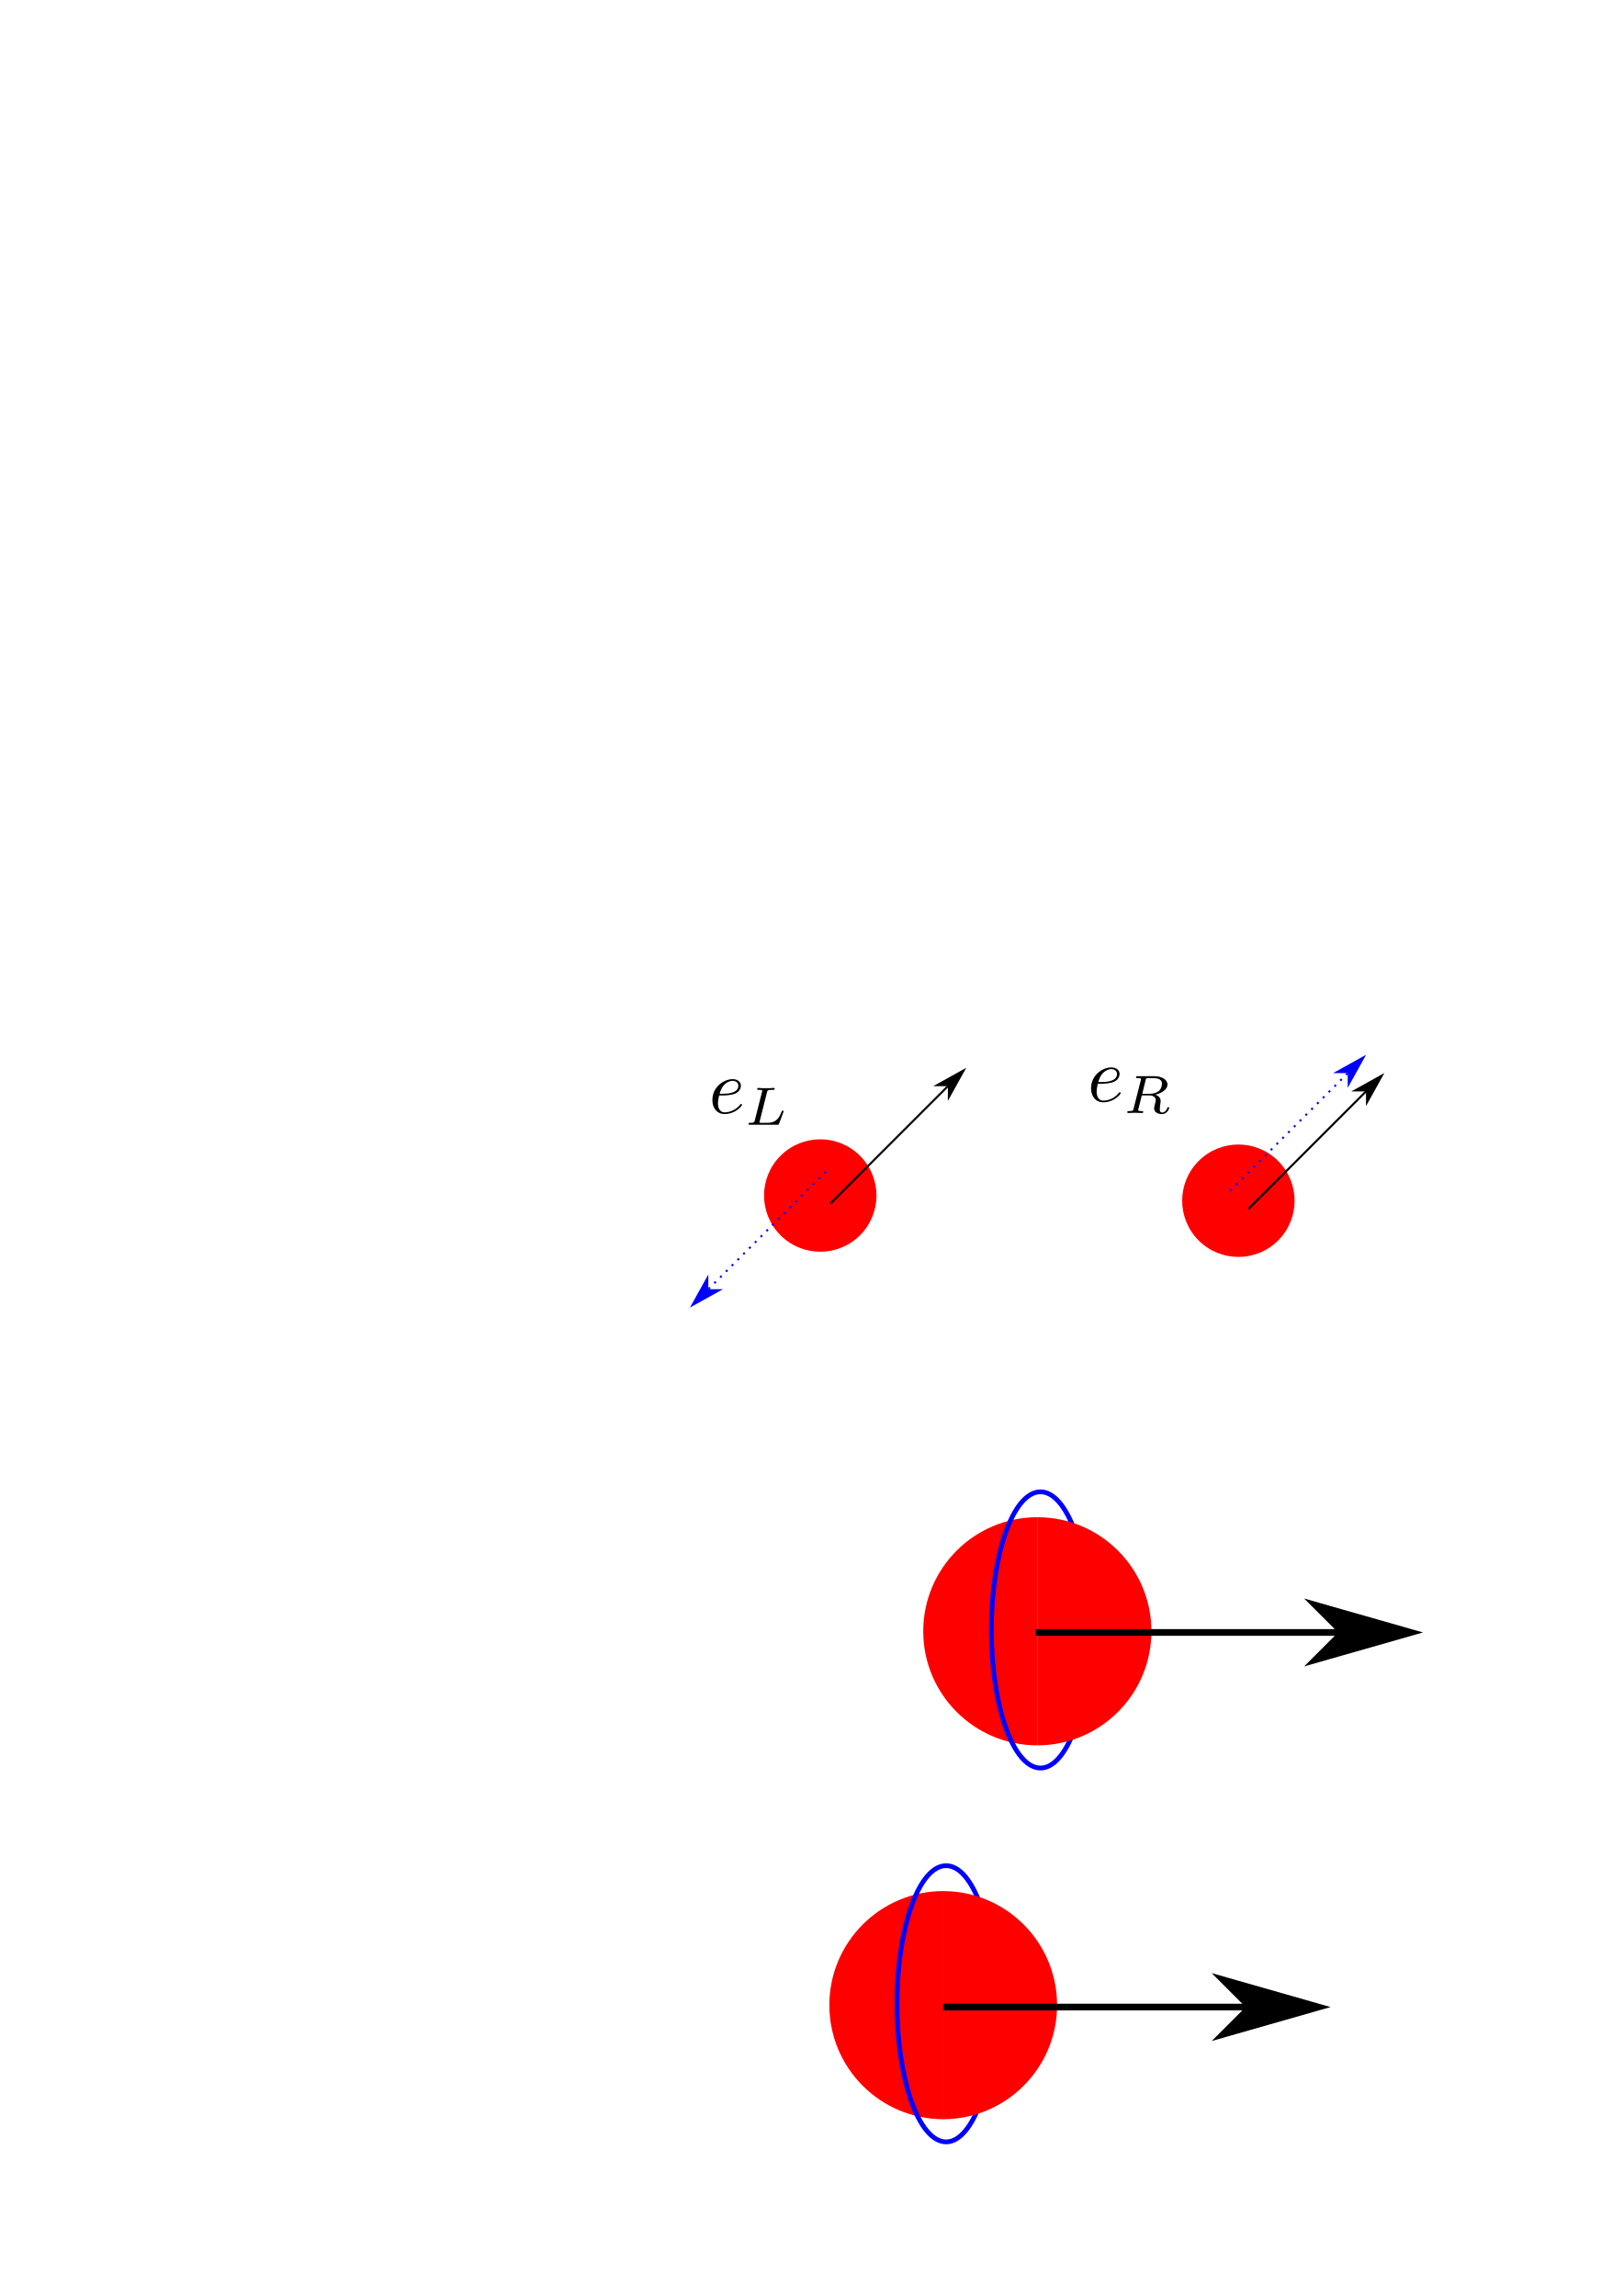
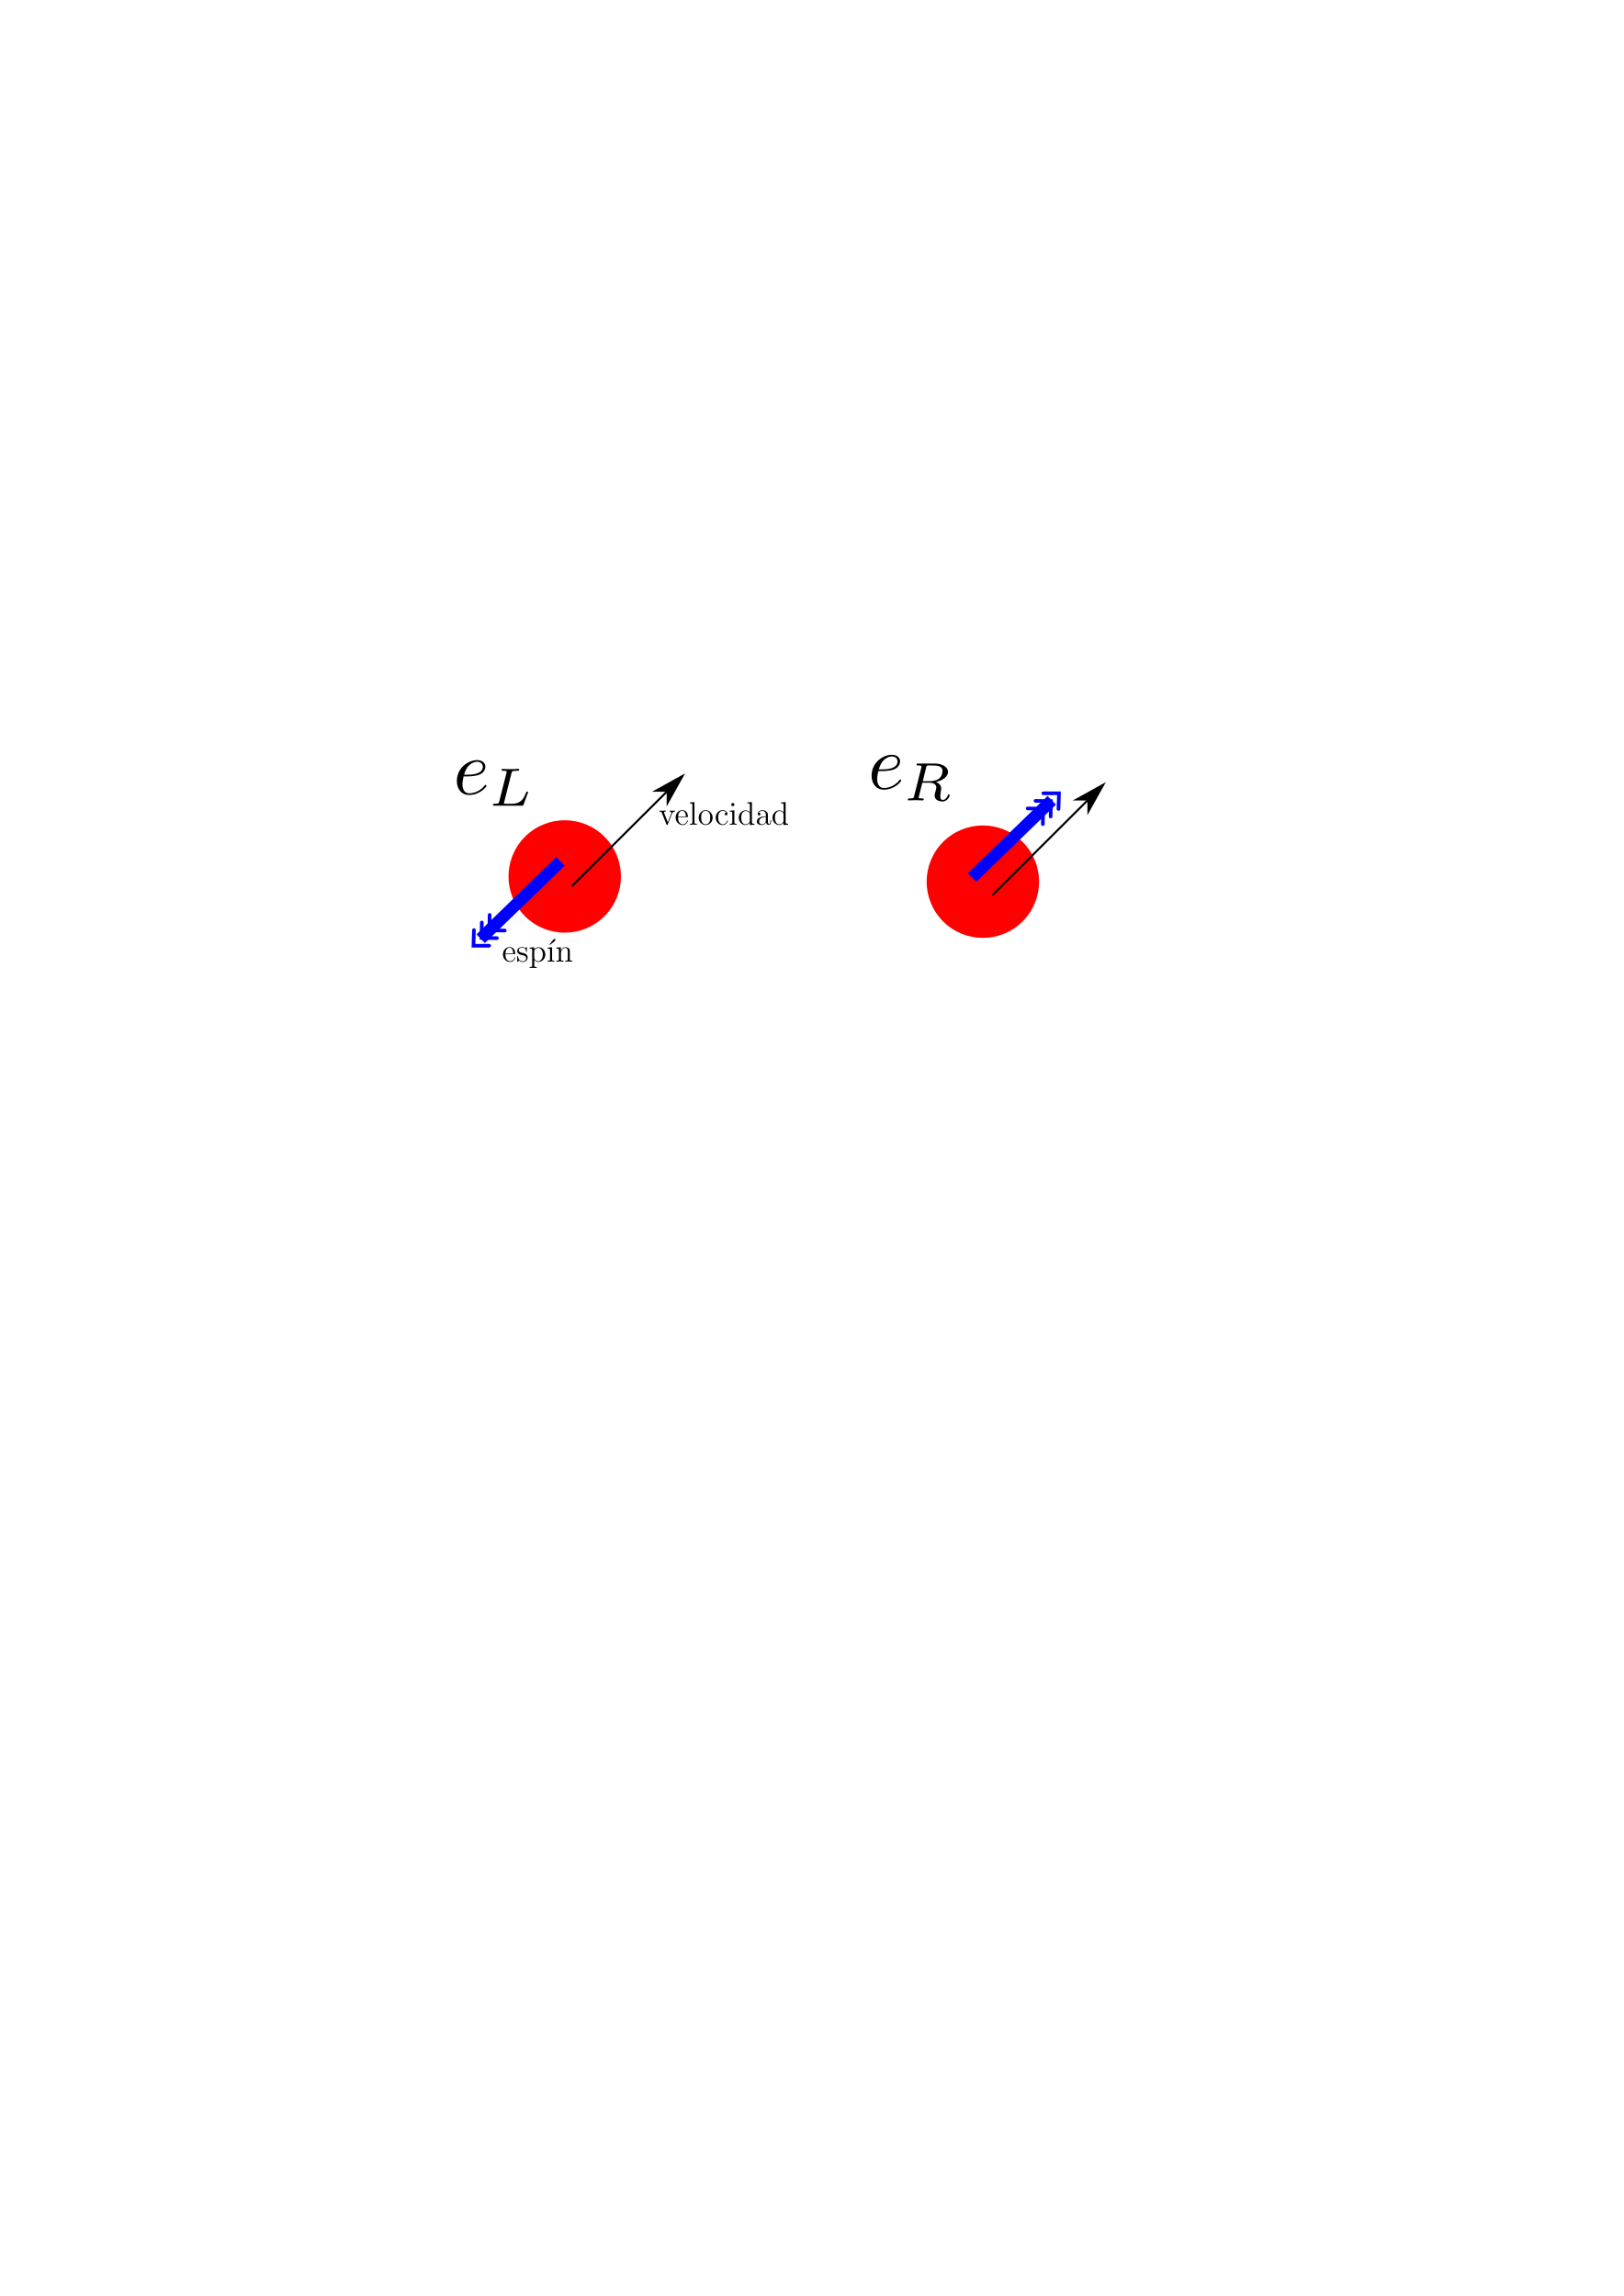
<svg xmlns="http://www.w3.org/2000/svg" xmlns:xlink="http://www.w3.org/1999/xlink" width="210mm" height="297mm" viewBox="0 0 210 297" version="1.1" id="svg5">
  <defs id="defs2">
+     <linearGradient id="swatch15">
+       <stop style="stop-color:#0000ff;stop-opacity:1;" offset="0" id="stop15" />
+     </linearGradient>
+     <linearGradient id="swatch9">
+       <stop style="stop-color:#0000ff;stop-opacity:1;" offset="0" id="stop9" />
+     </linearGradient>
+     <marker style="overflow:visible" id="Tail" refX="0" refY="0" orient="auto-start-reverse" markerWidth="0.3" markerHeight="0.3" viewBox="0 0 1 1" preserveAspectRatio="xMidYMid">
+       <path style="fill:none;fill-rule:evenodd;stroke:context-stroke;stroke-width:1;stroke-linecap:round" d="M -0.33,-3 2.78,0 -0.33,3 M -3.33,-3 -0.33,0 -3.33,3 m -3,0 3,-3 -3,-3" id="path10" />
+     </marker>
    <marker style="overflow:visible" id="Arrow1Lstart" refX="0.0" refY="0.0" orient="auto">
      <path transform="scale(0.8) translate(12.5,0)" style="fill-rule:evenodd;fill:context-stroke;stroke:context-stroke;stroke-width:1.0pt" d="M 0.0,0.0 L 5.0,-5.0 L -12.5,0.0 L 5.0,5.0 L 0.0,0.0 z " id="path883" />
    </marker>
    <marker style="overflow:visible;" id="Arrow1Lend" refX="0.0" refY="0.0" orient="auto">
      <path transform="scale(0.8) rotate(180) translate(12.5,0)" style="fill-rule:evenodd;fill:context-stroke;stroke:context-stroke;stroke-width:1.0pt;" d="M 0.0,0.0 L 5.0,-5.0 L -12.5,0.0 L 5.0,5.0 L 0.0,0.0 z " id="path886" />
    </marker>
    <marker style="overflow:visible" id="Arrow1Lend-3" refX="0" refY="0" orient="auto">
      <path transform="matrix(-0.8,0,0,-0.8,-10,0)" style="fill:context-stroke;fill-rule:evenodd;stroke:context-stroke;stroke-width:1pt" d="M 0,0 5,-5 -12.5,0 5,5 Z" id="path886-6" />
    </marker>
    <marker style="overflow:visible" id="marker4533" refX="0" refY="0" orient="auto">
      <path transform="matrix(-0.8,0,0,-0.8,-10,0)" style="fill:context-stroke;fill-rule:evenodd;stroke:context-stroke;stroke-width:1pt" d="M 0,0 5,-5 -12.5,0 5,5 Z" id="path4531" />
    </marker>
    <marker style="overflow:visible" id="Arrow1Lstart-5" refX="0" refY="0" orient="auto">
      <path transform="matrix(0.8,0,0,0.8,10,0)" style="fill:context-stroke;fill-rule:evenodd;stroke:context-stroke;stroke-width:1pt" d="M 0,0 5,-5 -12.5,0 5,5 Z" id="path883-6" />
    </marker>
    <marker style="overflow:visible" id="Arrow1Lstart-5-9" refX="0" refY="0" orient="auto">
      <path transform="matrix(0.8,0,0,0.8,10,0)" style="fill:context-stroke;fill-rule:evenodd;stroke:context-stroke;stroke-width:1pt" d="M 0,0 5,-5 -12.5,0 5,5 Z" id="path883-6-1" />
    </marker>
    <marker style="overflow:visible" id="Arrow1Lend-3-2" refX="0" refY="0" orient="auto">
      <path transform="matrix(-0.8,0,0,-0.8,-10,0)" style="fill:context-stroke;fill-rule:evenodd;stroke:context-stroke;stroke-width:1pt" d="M 0,0 5,-5 -12.5,0 5,5 Z" id="path886-6-7" />
    </marker>
-     <marker style="overflow:visible" id="Arrow1Lend-36" refX="0" refY="0" orient="auto">
+     <marker style="overflow:visible" id="Arrow1Lend-36" refX="0" refY="0" orient="auto" viewBox="0 0 17.774 10.156" markerWidth="17.774" markerHeight="10.156" preserveAspectRatio="xMidYMid">
      <path transform="matrix(-0.8,0,0,-0.8,-10,0)" style="fill:context-stroke;fill-rule:evenodd;stroke:context-stroke;stroke-width:1pt" d="M 0,0 5,-5 -12.5,0 5,5 Z" id="path886-7" />
    </marker>
    <marker style="overflow:visible" id="marker1308" refX="0" refY="0" orient="auto">
      <path transform="matrix(-0.8,0,0,-0.8,-10,0)" style="fill:context-stroke;fill-rule:evenodd;stroke:context-stroke;stroke-width:1pt" d="M 0,0 5,-5 -12.5,0 5,5 Z" id="path1306" />
    </marker>
    <g id="g7056">
      <symbol overflow="visible" id="symbol4292">
        <path style="stroke:none;" d="" id="path7688" />
      </symbol>
      <symbol overflow="visible" id="symbol362">
        <path style="stroke:none;" d="M 1.859 -2.297 C 2.156 -2.297 2.891 -2.328 3.391 -2.531 C 4.094 -2.828 4.141 -3.422 4.141 -3.562 C 4.141 -4 3.766 -4.406 3.078 -4.406 C 1.969 -4.406 0.453 -3.438 0.453 -1.688 C 0.453 -0.672 1.047 0.109 2.031 0.109 C 3.453 0.109 4.281 -0.953 4.281 -1.062 C 4.281 -1.125 4.234 -1.203 4.172 -1.203 C 4.109 -1.203 4.094 -1.172 4.031 -1.094 C 3.25 -0.109 2.156 -0.109 2.047 -0.109 C 1.266 -0.109 1.172 -0.953 1.172 -1.266 C 1.172 -1.391 1.188 -1.688 1.328 -2.297 Z M 1.391 -2.516 C 1.781 -4.031 2.812 -4.188 3.078 -4.188 C 3.531 -4.188 3.812 -3.891 3.812 -3.562 C 3.812 -2.516 2.219 -2.516 1.797 -2.516 Z M 1.391 -2.516 " id="path5239" />
      </symbol>
      <symbol overflow="visible" id="symbol3827">
        <path style="stroke:none;" d="" id="path3346" />
      </symbol>
      <symbol overflow="visible" id="symbol4148">
        <path style="stroke:none;" d="M 2.875 -4.188 C 2.938 -4.438 2.953 -4.516 3.594 -4.516 C 3.812 -4.516 3.875 -4.516 3.875 -4.656 C 3.875 -4.672 3.875 -4.766 3.766 -4.766 C 3.609 -4.766 3.422 -4.75 3.25 -4.734 C 3.078 -4.734 2.859 -4.734 2.688 -4.734 C 2.547 -4.734 2.359 -4.734 2.203 -4.734 C 2.062 -4.734 1.891 -4.766 1.75 -4.766 C 1.719 -4.766 1.609 -4.766 1.609 -4.609 C 1.609 -4.516 1.688 -4.516 1.828 -4.516 C 1.844 -4.516 1.969 -4.516 2.094 -4.5 C 2.25 -4.484 2.266 -4.469 2.266 -4.391 C 2.266 -4.391 2.266 -4.344 2.234 -4.25 L 1.297 -0.547 C 1.234 -0.312 1.219 -0.25 0.688 -0.25 C 0.578 -0.25 0.484 -0.25 0.484 -0.109 C 0.484 0 0.562 0 0.688 0 L 4.188 0 C 4.375 0 4.375 0 4.438 -0.141 C 4.5 -0.328 5.031 -1.672 5.031 -1.734 C 5.031 -1.75 5.016 -1.828 4.906 -1.828 C 4.828 -1.828 4.812 -1.797 4.766 -1.688 C 4.5 -1.031 4.188 -0.25 2.922 -0.25 L 2.125 -0.25 C 1.922 -0.25 1.906 -0.266 1.906 -0.328 C 1.906 -0.328 1.906 -0.359 1.938 -0.469 Z M 2.875 -4.188 " id="path2941" />
      </symbol>
    </g>
    <g id="g3630">
      <symbol overflow="visible" id="symbol17">
        <path style="stroke:none;" d="" id="path3508" />
      </symbol>
      <symbol overflow="visible" id="symbol1282">
        <path style="stroke:none;" d="M 1.859 -2.297 C 2.156 -2.297 2.891 -2.328 3.391 -2.531 C 4.094 -2.828 4.141 -3.422 4.141 -3.562 C 4.141 -4 3.766 -4.406 3.078 -4.406 C 1.969 -4.406 0.453 -3.438 0.453 -1.688 C 0.453 -0.672 1.047 0.109 2.031 0.109 C 3.453 0.109 4.281 -0.953 4.281 -1.062 C 4.281 -1.125 4.234 -1.203 4.172 -1.203 C 4.109 -1.203 4.094 -1.172 4.031 -1.094 C 3.25 -0.109 2.156 -0.109 2.047 -0.109 C 1.266 -0.109 1.172 -0.953 1.172 -1.266 C 1.172 -1.391 1.188 -1.688 1.328 -2.297 Z M 1.391 -2.516 C 1.781 -4.031 2.812 -4.188 3.078 -4.188 C 3.531 -4.188 3.812 -3.891 3.812 -3.562 C 3.812 -2.516 2.219 -2.516 1.797 -2.516 Z M 1.391 -2.516 " id="path6387" />
      </symbol>
      <symbol overflow="visible" id="symbol1868">
        <path style="stroke:none;" d="" id="path7155" />
      </symbol>
      <symbol overflow="visible" id="symbol5966">
        <path style="stroke:none;" d="M 2.875 -4.266 C 2.922 -4.469 2.938 -4.484 3.094 -4.516 L 3.547 -4.516 C 4.188 -4.516 4.984 -4.516 4.984 -3.797 C 4.984 -3.5 4.859 -3.062 4.531 -2.812 C 4.25 -2.594 3.812 -2.484 3.328 -2.484 L 2.438 -2.484 Z M 4.141 -2.375 C 4.969 -2.562 5.703 -3.062 5.703 -3.688 C 5.703 -4.281 5 -4.766 3.984 -4.766 L 1.844 -4.766 C 1.719 -4.766 1.625 -4.766 1.625 -4.609 C 1.625 -4.516 1.703 -4.516 1.844 -4.516 C 1.859 -4.516 1.984 -4.516 2.109 -4.5 C 2.266 -4.484 2.266 -4.469 2.266 -4.391 C 2.266 -4.391 2.266 -4.344 2.25 -4.25 L 1.312 -0.547 C 1.266 -0.312 1.25 -0.25 0.703 -0.25 C 0.578 -0.25 0.5 -0.25 0.5 -0.109 C 0.5 -0.031 0.547 0 0.609 0 C 0.734 0 0.906 -0.016 1.031 -0.016 C 1.172 -0.016 1.375 -0.031 1.5 -0.031 C 1.641 -0.031 1.797 -0.016 1.938 -0.016 C 2.094 -0.016 2.266 0 2.406 0 C 2.453 0 2.562 0 2.562 -0.141 C 2.562 -0.25 2.484 -0.25 2.328 -0.25 C 2.219 -0.25 2.188 -0.25 2.062 -0.266 C 1.906 -0.281 1.906 -0.297 1.906 -0.375 C 1.906 -0.375 1.906 -0.422 1.938 -0.516 L 2.375 -2.281 L 3.328 -2.281 C 3.922 -2.281 4.188 -1.984 4.188 -1.656 C 4.188 -1.562 4.125 -1.328 4.078 -1.172 C 4 -0.844 3.969 -0.75 3.969 -0.625 C 3.969 -0.078 4.484 0.141 5 0.141 C 5.641 0.141 5.922 -0.547 5.922 -0.672 C 5.922 -0.688 5.906 -0.766 5.797 -0.766 C 5.703 -0.766 5.688 -0.719 5.672 -0.641 C 5.578 -0.344 5.312 -0.062 5.031 -0.062 C 4.844 -0.062 4.703 -0.125 4.703 -0.516 C 4.703 -0.688 4.75 -1.047 4.781 -1.234 C 4.812 -1.422 4.812 -1.484 4.812 -1.562 C 4.812 -1.641 4.812 -1.875 4.609 -2.078 C 4.484 -2.219 4.297 -2.312 4.141 -2.375 Z M 4.141 -2.375 " id="path3547" />
      </symbol>
    </g>
+     <marker style="overflow:visible" id="Tail-3" refX="0" refY="0" orient="auto-start-reverse" markerWidth="0.3" markerHeight="0.3" viewBox="0 0 1 1" preserveAspectRatio="xMidYMid">
+       <path style="fill:none;fill-rule:evenodd;stroke:context-stroke;stroke-width:1;stroke-linecap:round" d="M -0.33,-3 2.78,0 -0.33,3 M -3.33,-3 -0.33,0 -3.33,3 m -3,0 3,-3 -3,-3" id="path10-6" />
+     </marker>
+     <marker style="overflow:visible" id="Arrow1Lend-36-3" refX="0" refY="0" orient="auto" viewBox="0 0 17.774 10.156" markerWidth="17.774" markerHeight="10.156" preserveAspectRatio="xMidYMid">
+       <path transform="matrix(-0.8,0,0,-0.8,-10,0)" style="fill:context-stroke;fill-rule:evenodd;stroke:context-stroke;stroke-width:1pt" d="M 0,0 5,-5 -12.5,0 5,5 Z" id="path886-7-6" />
+     </marker>
  </defs>
  <g id="layer1">
-     <g id="g7077" transform="translate(25.79619,1.052785)">
-       <path id="path4797" style="fill:#ff0000;stroke:none;stroke-width:0.476;stroke-miterlimit:3.7;stroke-dasharray:none;stroke-opacity:1" d="m 108.07,195.208 a 14.755,14.755 0 0 0 -0.056,-5.2e-4 14.755,14.755 0 0 0 -14.755,14.755 14.755,14.755 0 0 0 14.755,14.755 14.755,14.755 0 0 0 0.056,-0.003 z" transform="translate(0.3527496)" />
-       <ellipse style="fill:none;stroke:#0100ff;stroke-width:0.614;stroke-miterlimit:3.7;stroke-dasharray:none;stroke-opacity:1;marker-end:url(#Arrow1Lstart-5)" id="path2957-5-2" cx="-108.42" cy="209.787" rx="6.353" ry="17.864" transform="matrix(-1,0,0,1,0.3527496,0)" />
-       <path id="path5420" style="fill:#ff0000;stroke:none;stroke-width:0.476;stroke-miterlimit:3.7;stroke-dasharray:none;stroke-opacity:1" d="m 108.07,195.208 v 29.507 a 14.755,14.755 0 0 0 14.699,-14.753 14.755,14.755 0 0 0 -14.699,-14.754 z" transform="translate(0.3527496)" />
-       <path style="fill:none;stroke:#000000;stroke-width:0.865;stroke-linecap:butt;stroke-linejoin:miter;stroke-miterlimit:4;stroke-dasharray:none;stroke-opacity:1;marker-end:url(#Arrow1Lend-3)" d="m 108.172,210.114 h 48.393" id="path881-3" />
-     </g>
-     <g id="g6776" transform="translate(19.57659,-7.977055)">
-       <g id="g7068">
-         <path id="path4797-0" style="fill:#ff0000;stroke:none;stroke-width:0.476;stroke-miterlimit:3.7;stroke-dasharray:none;stroke-opacity:1" d="m 102.498,252.597 a 14.755,14.755 0 0 0 -0.056,-5.2e-4 14.755,14.755 0 0 0 -14.755,14.755 14.755,14.755 0 0 0 14.755,14.755 14.755,14.755 0 0 0 0.056,-0.003 z" />
-         <ellipse style="fill:none;stroke:#0100ff;stroke-width:0.614;stroke-miterlimit:3.7;stroke-dasharray:none;stroke-opacity:1;marker-end:url(#Arrow1Lstart-5-9)" id="path2957-5-2-9" cx="-102.791" cy="-267.178" rx="6.353" ry="17.864" transform="scale(-1)" />
-         <path id="path5420-3" style="fill:#ff0000;stroke:none;stroke-width:0.476;stroke-miterlimit:3.7;stroke-dasharray:none;stroke-opacity:1" d="m 102.441,252.6 v 29.507 a 14.755,14.755 0 0 0 14.699,-14.753 14.755,14.755 0 0 0 -14.699,-14.754 z" />
-         <path style="fill:none;stroke:#000000;stroke-width:0.865;stroke-linecap:butt;stroke-linejoin:miter;stroke-miterlimit:4;stroke-dasharray:none;stroke-opacity:1;marker-end:url(#Arrow1Lend-3-2)" d="m 102.438,267.601 h 48.393" id="path881-3-6" />
-       </g>
-     </g>
    <g id="g1962">
-       <g id="g1467" transform="translate(10.23894,5.067949)">
-         <g id="g1447" transform="rotate(-45,22.74319,127.3478)">
-           <g id="g1438" transform="translate(9.68986,14.66146)">
-             <g id="g1421">
-               <g id="g1399" transform="translate(-5.800442,-5.002319)">
-                 <circle style="fill:#ff0000;stroke-width:0.614;stroke-miterlimit:3.7" id="path954-5" cx="54.828" cy="185.102" r="7.27" />
-                 <g id="g1296-3" transform="translate(18.67815,23.94285)">
-                   <path style="fill:none;stroke:#000000;stroke-width:0.265px;stroke-linecap:butt;stroke-linejoin:miter;stroke-opacity:1;marker-end:url(#Arrow1Lend-36)" d="M 36.331,162.829 H 60.67" id="path989-5" />
-                   <path style="fill:#0000ff;stroke:#0000ff;stroke-width:0.265;stroke-linecap:butt;stroke-linejoin:miter;stroke-miterlimit:4;stroke-dasharray:0.265, 0.794;stroke-dashoffset:0;stroke-opacity:1;marker-end:url(#Arrow1Lend-36)" d="M 38.833,159.489 H 14.495" id="path1184-6" />
-                 </g>
-               </g>
-             </g>
-           </g>
-         </g>
-       </g>
-       <g id="g1919" transform="translate(-31.72556,4.655959)">
+       <g id="g1919" transform="translate(-64.77431,-36.61508)">
        <g transform="translate(31.48251,57.37945)" id="g1693">
          <g id="g3867">
            <g style="fill:#000000;fill-opacity:1" id="g1730">
              <use xlink:href="#symbol362" x="91.925" y="81.963" id="use361" width="100%" height="100%" />
            </g>
            <g style="fill:#000000;fill-opacity:1" id="g8247">
              <use xlink:href="#symbol4148" x="96.564" y="83.457" id="use9967" width="100%" height="100%" />
            </g>
          </g>
        </g>
      </g>
-       <g id="g2041" transform="translate(118.6134,4.341635)">
+       <g id="g2041" transform="translate(85.56461,-36.9294)">
        <g id="g1457" transform="rotate(-45,41.55295,161.2598)">
          <g id="g1430" transform="translate(14.69429,-8.261575)">
            <g id="g1414">
-               <g id="g1406">
-                 <g id="g1393" transform="translate(-2.021338)">
-                   <g id="g1296" transform="translate(0,1.092598)">
-                     <g id="g1473">
-                       <circle style="fill:#ff0000;stroke-width:0.614;stroke-miterlimit:3.7" id="path954" cx="36.15" cy="162.251" r="7.27" transform="translate(8.6998381e-7,-1.092597)" />
-                       <path style="fill:none;stroke:#000000;stroke-width:0.265px;stroke-linecap:butt;stroke-linejoin:miter;stroke-opacity:1;marker-end:url(#Arrow1Lend)" d="M 36.331,162.829 H 60.67" id="path989" />
-                       <path style="fill:#0000ff;stroke:#0000ff;stroke-width:0.265;stroke-linecap:butt;stroke-linejoin:miter;stroke-miterlimit:4;stroke-dasharray:0.265, 0.794;stroke-dashoffset:0;stroke-opacity:1;marker-end:url(#Arrow1Lend)" d="M 36.331,159.489 H 60.67" id="path1184" />
-                     </g>
+               <g id="g1393" transform="translate(-2.021338)">
+                 <g id="g1296" transform="translate(0,1.092598)">
+                   <g id="g1473">
+                     <circle style="fill:#ff0000;stroke-width:0.614;stroke-miterlimit:3.7" id="path954" cx="36.15" cy="162.251" r="7.27" transform="translate(8.6998381e-7,-1.092597)" />
                  </g>
                </g>
              </g>
            </g>
          </g>
        </g>
-         <g id="g1927" transform="translate(-2.182018)">
+         <g id="g1927" transform="translate(2.481868,0.8292543)">
          <g transform="translate(-67.6988,56.17594)" id="g1876">
            <g id="g4533">
              <g style="fill:#000000;fill-opacity:1" id="g5068">
                <use xlink:href="#symbol1282" x="91.925" y="81.963" id="use7911" width="100%" height="100%" />
              </g>
              <g style="fill:#000000;fill-opacity:1" id="g7683">
                <use xlink:href="#symbol5966" x="96.564" y="83.457" id="use5641" width="100%" height="100%" />
              </g>
            </g>
          </g>
        </g>
      </g>
+       <circle style="fill:#ff0000;stroke-width:0.614;stroke-miterlimit:3.7" id="path954-5" cx="-28.522" cy="131.815" r="7.27" transform="rotate(-45)" />
+       <g id="g1296-3" transform="rotate(-45,-3.085303,92.73768)">
+         <path style="fill:none;stroke:#0000ff;stroke-width:1.565;stroke-linecap:butt;stroke-linejoin:miter;stroke-miterlimit:4;stroke-dasharray:none;stroke-dashoffset:0;stroke-opacity:1;marker-end:url(#Tail-3)" d="m 73.287,198.505 14.369,0.225" id="path1184-6-7" />
+         <path style="fill:none;stroke:#000000;stroke-width:0.265px;stroke-linecap:butt;stroke-linejoin:miter;stroke-opacity:1;marker-end:url(#Arrow1Lend-36)" d="m 35.905,162.704 20.167,0.037" id="path989-5" />
+         <path style="fill:none;stroke:#000000;stroke-width:0.265px;stroke-linecap:butt;stroke-linejoin:miter;stroke-opacity:1;marker-end:url(#Arrow1Lend-36-3)" d="m 73.583,201.981 20.167,0.037" id="path989-5-5" />
+         <path style="fill:none;stroke:#0000ff;stroke-width:1.565;stroke-linecap:butt;stroke-linejoin:miter;stroke-miterlimit:4;stroke-dasharray:none;stroke-dashoffset:0;stroke-opacity:1;marker-end:url(#Tail)" d="M 37.138,159.393 22.769,159.168" id="path1184-6" />
+       </g>
+       <g transform="translate(85.2655,103.7512)" id="g1">
+         <g id="surface1" transform="matrix(0.352778,0,0,0.352778,-0.780256,-0.704541)">
+           <g style="fill:#000000;fill-opacity:1" id="g10">
+             <g id="use9" transform="translate(1.993,10.294)">
+               <path style="stroke:none" d="M 4.875,-4.016 C 4.984,-4.281 5.188,-4.797 5.953,-4.812 V -5.156 C 5.609,-5.125 5.438,-5.125 5.062,-5.125 c -0.25,0 -0.422,0 -0.969,-0.031 v 0.344 c 0.5,0.031 0.562,0.391 0.562,0.516 0,0.109 -0.031,0.172 -0.094,0.312 l -1.219,3.094 -1.328,-3.375 C 1.953,-4.438 1.938,-4.438 1.938,-4.5 c 0,-0.312 0.453,-0.312 0.672,-0.312 V -5.156 C 2.312,-5.125 1.688,-5.125 1.359,-5.125 c -0.391,0 -0.422,0 -1.141,-0.031 v 0.344 c 0.672,0 0.781,0.062 0.922,0.422 l 1.719,4.281 C 2.922,0.062 2.938,0.125 3.078,0.125 c 0.094,0 0.156,-0.031 0.25,-0.234 z m 0,0" id="path17" />
+             </g>
+           </g>
+           <g style="fill:#000000;fill-opacity:1" id="g12">
+             <g id="use10" transform="translate(7.848657,10.294)">
+               <path style="stroke:none" d="m 4.578,-2.766 c 0.266,0 0.281,0 0.281,-0.234 0,-1.203 -0.641,-2.328 -2.094,-2.328 -1.359,0 -2.406,1.234 -2.406,2.703 0,1.578 1.219,2.75 2.547,2.75 1.422,0 1.953,-1.297 1.953,-1.547 0,-0.078 -0.047,-0.125 -0.125,-0.125 -0.094,0 -0.125,0.062 -0.141,0.125 -0.312,1 -1.109,1.281 -1.625,1.281 -0.5,0 -1.703,-0.344 -1.703,-2.406 v -0.219 z M 1.281,-3 c 0.094,-1.875 1.141,-2.094 1.484,-2.094 1.281,0 1.344,1.688 1.359,2.094 z m 0,0" id="path18" />
+             </g>
+             <g id="use11" transform="translate(13.05156,10.294)">
+               <path style="stroke:none" d="M 2.062,-8.297 0.391,-8.156 v 0.344 c 0.812,0 0.906,0.078 0.906,0.672 v 6.25 c 0,0.547 -0.125,0.547 -0.906,0.547 V 0 c 0.344,-0.031 0.922,-0.031 1.281,-0.031 0.359,0 0.953,0 1.297,0.031 v -0.344 c -0.766,0 -0.906,0 -0.906,-0.547 z m 0,0" id="path19" />
+             </g>
+             <g id="use12" transform="translate(16.30337,10.294)">
+               <path style="stroke:none" d="m 5.484,-2.562 c 0,-1.531 -1.172,-2.766 -2.562,-2.766 -1.422,0 -2.562,1.266 -2.562,2.766 0,1.531 1.188,2.688 2.562,2.688 1.406,0 2.562,-1.172 2.562,-2.688 z m -2.562,2.422 c -0.438,0 -0.969,-0.188 -1.312,-0.781 -0.328,-0.531 -0.344,-1.234 -0.344,-1.75 0,-0.453 0,-1.172 0.375,-1.719 C 1.969,-4.906 2.5,-5.094 2.922,-5.094 c 0.453,0 0.969,0.219 1.281,0.688 0.375,0.547 0.375,1.297 0.375,1.734 0,0.422 0,1.172 -0.312,1.734 C 3.938,-0.375 3.375,-0.141 2.922,-0.141 Z m 0,0" id="path20" />
+             </g>
+           </g>
+           <g style="fill:#000000;fill-opacity:1" id="g17">
+             <g id="use13" transform="translate(22.47943,10.294)">
+               <path style="stroke:none" d="m 4.328,-4.422 c -0.141,0 -0.594,0 -0.594,0.484 0,0.297 0.203,0.5 0.5,0.5 0.266,0 0.5,-0.172 0.5,-0.516 0,-0.797 -0.844,-1.375 -1.812,-1.375 -1.391,0 -2.5,1.234 -2.5,2.75 0,1.531 1.141,2.703 2.5,2.703 1.578,0 1.938,-1.438 1.938,-1.547 0,-0.109 -0.094,-0.109 -0.125,-0.109 -0.109,0 -0.125,0.031 -0.156,0.188 C 4.312,-0.5 3.672,-0.141 3.031,-0.141 c -0.734,0 -1.703,-0.641 -1.703,-2.453 0,-1.984 1.016,-2.469 1.609,-2.469 0.453,0 1.109,0.172 1.391,0.641 z m 0,0" id="path21" />
+             </g>
+             <g id="use14" transform="translate(27.68233,10.294)">
+               <path style="stroke:none" d="m 2.078,-7.359 c 0,-0.312 -0.25,-0.594 -0.578,-0.594 -0.312,0 -0.578,0.25 -0.578,0.578 0,0.359 0.281,0.578 0.578,0.578 0.359,0 0.578,-0.297 0.578,-0.562 z M 0.438,-5.141 v 0.344 c 0.75,0 0.859,0.078 0.859,0.656 v 3.25 c 0,0.547 -0.125,0.547 -0.906,0.547 V 0 c 0.344,-0.031 0.906,-0.031 1.266,-0.031 0.125,0 0.812,0 1.219,0.031 v -0.344 c -0.766,0 -0.812,-0.062 -0.812,-0.531 v -4.391 z m 0,0" id="path22" />
+             </g>
+             <g id="use15" transform="translate(30.93415,10.294)">
+               <path style="stroke:none" d="M 3.578,-8.156 V -7.812 C 4.406,-7.812 4.5,-7.734 4.5,-7.141 V -4.5 C 4.25,-4.859 3.734,-5.266 3,-5.266 c -1.391,0 -2.578,1.172 -2.578,2.703 0,1.516 1.125,2.688 2.453,2.688 0.906,0 1.422,-0.609 1.594,-0.828 V 0.125 L 6.156,0 V -0.344 C 5.344,-0.344 5.25,-0.438 5.25,-1.016 v -7.281 z m 0.891,6.75 c 0,0.219 0,0.266 -0.172,0.516 -0.281,0.422 -0.766,0.766 -1.375,0.766 -0.297,0 -1.594,-0.109 -1.594,-2.438 0,-0.859 0.141,-1.328 0.406,-1.734 0.234,-0.359 0.719,-0.734 1.312,-0.734 0.75,0 1.156,0.531 1.281,0.734 0.141,0.203 0.141,0.219 0.141,0.438 z m 0,0" id="path23" />
+             </g>
+             <g id="use16" transform="translate(37.43778,10.294)">
+               <path style="stroke:none" d="m 4.609,-3.188 c 0,-0.656 0,-1.125 -0.516,-1.594 C 3.672,-5.156 3.125,-5.328 2.609,-5.328 1.625,-5.328 0.875,-4.688 0.875,-3.906 c 0,0.344 0.219,0.516 0.5,0.516 0.281,0 0.484,-0.203 0.484,-0.5 C 1.859,-4.375 1.438,-4.375 1.25,-4.375 c 0.281,-0.5 0.859,-0.719 1.328,-0.719 0.547,0 1.266,0.453 1.266,1.531 v 0.484 c -2.406,0.031 -3.312,1.031 -3.312,1.953 0,0.953 1.094,1.25 1.828,1.25 0.781,0 1.328,-0.484 1.547,-1.062 0.047,0.562 0.422,1 0.938,1 0.25,0 0.938,-0.172 0.938,-1.125 V -1.734 H 5.516 V -1.062 c 0,0.688 -0.281,0.781 -0.453,0.781 -0.453,0 -0.453,-0.641 -0.453,-0.812 z m -0.766,1.5 c 0,1.172 -0.875,1.562 -1.391,1.562 -0.594,0 -1.078,-0.422 -1.078,-1 0,-1.578 2.031,-1.719 2.469,-1.75 z m 0,0" id="path24" />
+             </g>
+             <g id="use17" transform="translate(43.29104,10.294)">
+               <path style="stroke:none" d="M 3.578,-8.156 V -7.812 C 4.406,-7.812 4.5,-7.734 4.5,-7.141 V -4.5 C 4.25,-4.859 3.734,-5.266 3,-5.266 c -1.391,0 -2.578,1.172 -2.578,2.703 0,1.516 1.125,2.688 2.453,2.688 0.906,0 1.422,-0.609 1.594,-0.828 V 0.125 L 6.156,0 V -0.344 C 5.344,-0.344 5.25,-0.438 5.25,-1.016 v -7.281 z m 0.891,6.75 c 0,0.219 0,0.266 -0.172,0.516 -0.281,0.422 -0.766,0.766 -1.375,0.766 -0.297,0 -1.594,-0.109 -1.594,-2.438 0,-0.859 0.141,-1.328 0.406,-1.734 0.234,-0.359 0.719,-0.734 1.312,-0.734 0.75,0 1.156,0.531 1.281,0.734 0.141,0.203 0.141,0.219 0.141,0.438 z m 0,0" id="path25" />
+             </g>
+           </g>
+         </g>
+       </g>
+       <g transform="translate(65.04908,121.4525)" id="g11">
+         <g id="g8" transform="matrix(0.352778,0,0,0.352778,-0.829866,-0.69387)">
+           <g style="fill:#000000;fill-opacity:1" id="g9">
+             <g id="use7" transform="translate(1.993,10.295)">
+               <path style="stroke:none" d="m 4.578,-2.766 c 0.266,0 0.281,0 0.281,-0.234 0,-1.203 -0.641,-2.328 -2.094,-2.328 -1.359,0 -2.406,1.234 -2.406,2.703 0,1.578 1.219,2.75 2.547,2.75 1.422,0 1.953,-1.297 1.953,-1.547 0,-0.078 -0.047,-0.125 -0.125,-0.125 -0.094,0 -0.125,0.062 -0.141,0.125 -0.312,1 -1.109,1.281 -1.625,1.281 -0.5,0 -1.703,-0.344 -1.703,-2.406 v -0.219 z M 1.281,-3 c 0.094,-1.875 1.141,-2.094 1.484,-2.094 1.281,0 1.344,1.688 1.359,2.094 z m 0,0" id="path12" />
+             </g>
+             <g id="use8" transform="translate(7.195903,10.295)">
+               <path style="stroke:none" d="m 3.922,-5.062 c 0,-0.203 0,-0.266 -0.125,-0.266 -0.094,0 -0.312,0.266 -0.406,0.375 -0.359,-0.312 -0.734,-0.375 -1.125,-0.375 -1.438,0 -1.875,0.781 -1.875,1.438 0,0.141 0,0.562 0.453,0.969 0.391,0.344 0.797,0.422 1.344,0.531 0.656,0.125 0.812,0.172 1.109,0.406 0.219,0.172 0.375,0.438 0.375,0.781 C 3.672,-0.688 3.375,-0.125 2.312,-0.125 1.531,-0.125 0.953,-0.578 0.688,-1.766 0.641,-1.984 0.641,-2 0.641,-2.016 0.609,-2.062 0.562,-2.062 0.531,-2.062 0.391,-2.062 0.391,-2 0.391,-1.781 v 1.625 c 0,0.219 0,0.281 0.125,0.281 0.062,0 0.062,-0.016 0.266,-0.266 C 0.844,-0.234 0.844,-0.25 1.031,-0.438 1.484,0.125 2.125,0.125 2.328,0.125 c 1.25,0 1.875,-0.703 1.875,-1.641 0,-0.641 -0.391,-1.031 -0.5,-1.141 -0.422,-0.375 -0.75,-0.438 -1.547,-0.578 -0.344,-0.078 -1.219,-0.25 -1.219,-0.969 0,-0.359 0.25,-0.906 1.328,-0.906 1.297,0 1.375,1.109 1.391,1.469 0.016,0.109 0.094,0.109 0.141,0.109 0.125,0 0.125,-0.062 0.125,-0.281 z m 0,0" id="path13" />
+             </g>
+             <g id="g2" transform="translate(11.813,10.295)">
+               <path style="stroke:none" d="m 2.922,1.969 c -0.766,0 -0.906,0 -0.906,-0.531 V -0.641 C 2.234,-0.344 2.719,0.125 3.484,0.125 c 1.375,0 2.594,-1.172 2.594,-2.703 0,-1.516 -1.125,-2.688 -2.438,-2.688 -1.047,0 -1.609,0.75 -1.641,0.797 v -0.797 l -1.672,0.125 v 0.344 c 0.844,0 0.922,0.094 0.922,0.609 v 5.625 c 0,0.531 -0.141,0.531 -0.922,0.531 V 2.312 C 0.641,2.297 1.297,2.297 1.625,2.297 c 0.344,0 1,0 1.297,0.016 z M 2.016,-3.812 c 0,-0.234 0,-0.234 0.141,-0.438 0.359,-0.531 0.938,-0.766 1.391,-0.766 0.906,0 1.609,1.094 1.609,2.438 0,1.422 -0.812,2.453 -1.719,2.453 -0.375,0 -0.719,-0.156 -0.969,-0.375 C 2.203,-0.781 2.016,-1.016 2.016,-1.344 Z m 0,0" id="path14" />
+             </g>
+           </g>
+           <g style="fill:#000000;fill-opacity:1" id="g4">
+             <g id="g3" transform="translate(17.01351,10.295)">
+               <path style="stroke:none" d="m 4.391,-7.594 c 0.188,-0.156 0.188,-0.281 0.188,-0.344 0,-0.219 -0.203,-0.391 -0.406,-0.391 C 4,-8.328 3.938,-8.25 3.844,-8.109 l -1.422,1.812 c 0.047,0.062 0.109,0.125 0.188,0.188 z m 0,0" id="path15" />
+             </g>
+           </g>
+           <g style="fill:#000000;fill-opacity:1" id="g7">
+             <g id="g5" transform="translate(18.31185,10.295)">
+               <path style="stroke:none" d="m 2.062,-5.266 -1.625,0.125 v 0.344 c 0.75,0 0.859,0.078 0.859,0.656 v 3.25 c 0,0.547 -0.125,0.547 -0.906,0.547 V 0 c 0.344,-0.031 0.906,-0.031 1.266,-0.031 0.125,0 0.812,0 1.219,0.031 v -0.344 c -0.766,0 -0.812,-0.062 -0.812,-0.531 z m 0,0" id="path16" />
+             </g>
+             <g id="g6" transform="translate(21.56366,10.295)">
+               <path style="stroke:none" d="m 5.312,-2.906 c 0,-1.109 0,-1.438 -0.266,-1.828 -0.344,-0.469 -0.906,-0.531 -1.312,-0.531 -1.172,0 -1.625,0.984 -1.719,1.219 v -1.219 l -1.641,0.125 v 0.344 c 0.812,0 0.922,0.094 0.922,0.672 v 3.234 c 0,0.547 -0.141,0.547 -0.922,0.547 V 0 c 0.312,-0.031 0.969,-0.031 1.297,-0.031 0.344,0 1,0 1.297,0.031 v -0.344 c -0.75,0 -0.906,0 -0.906,-0.547 v -2.219 c 0,-1.25 0.828,-1.922 1.578,-1.922 0.734,0 0.906,0.609 0.906,1.344 v 2.797 c 0,0.547 -0.141,0.547 -0.906,0.547 V 0 c 0.297,-0.031 0.953,-0.031 1.281,-0.031 0.344,0 1,0 1.312,0.031 v -0.344 c -0.609,0 -0.906,0 -0.922,-0.359 z m 0,0" id="path5" />
+             </g>
+           </g>
+         </g>
+       </g>
    </g>
  </g>
</svg>
